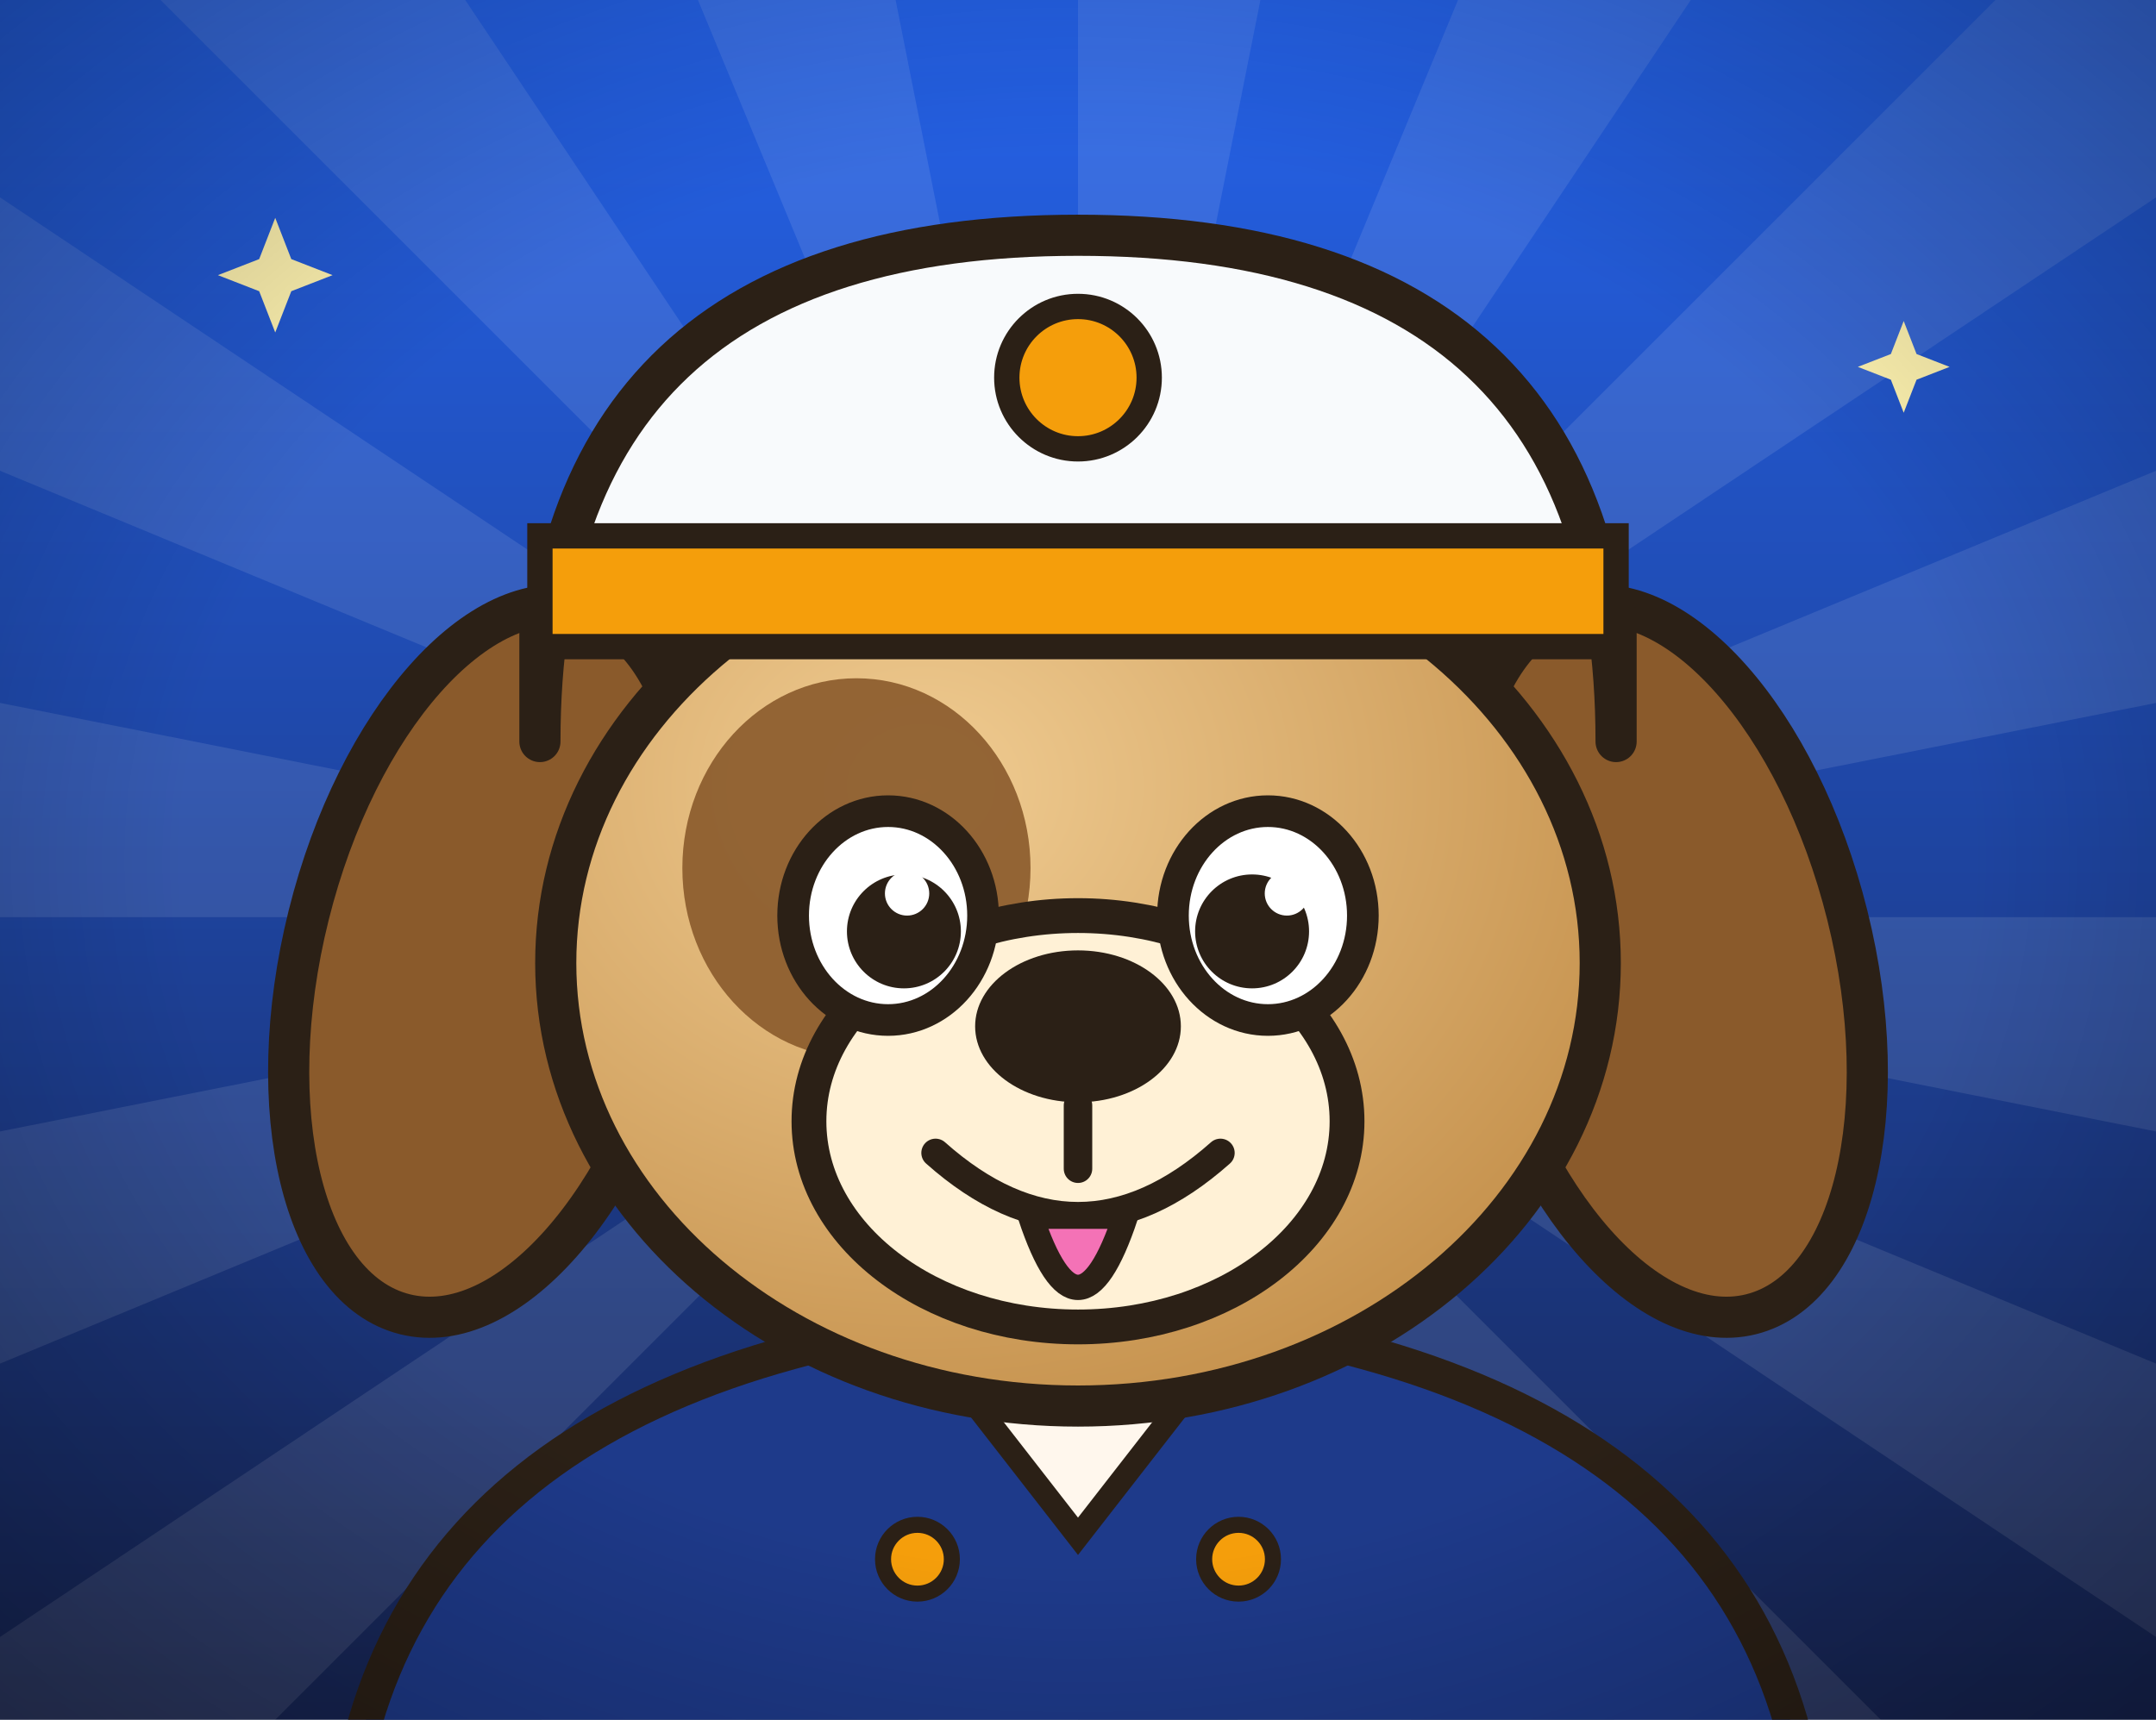
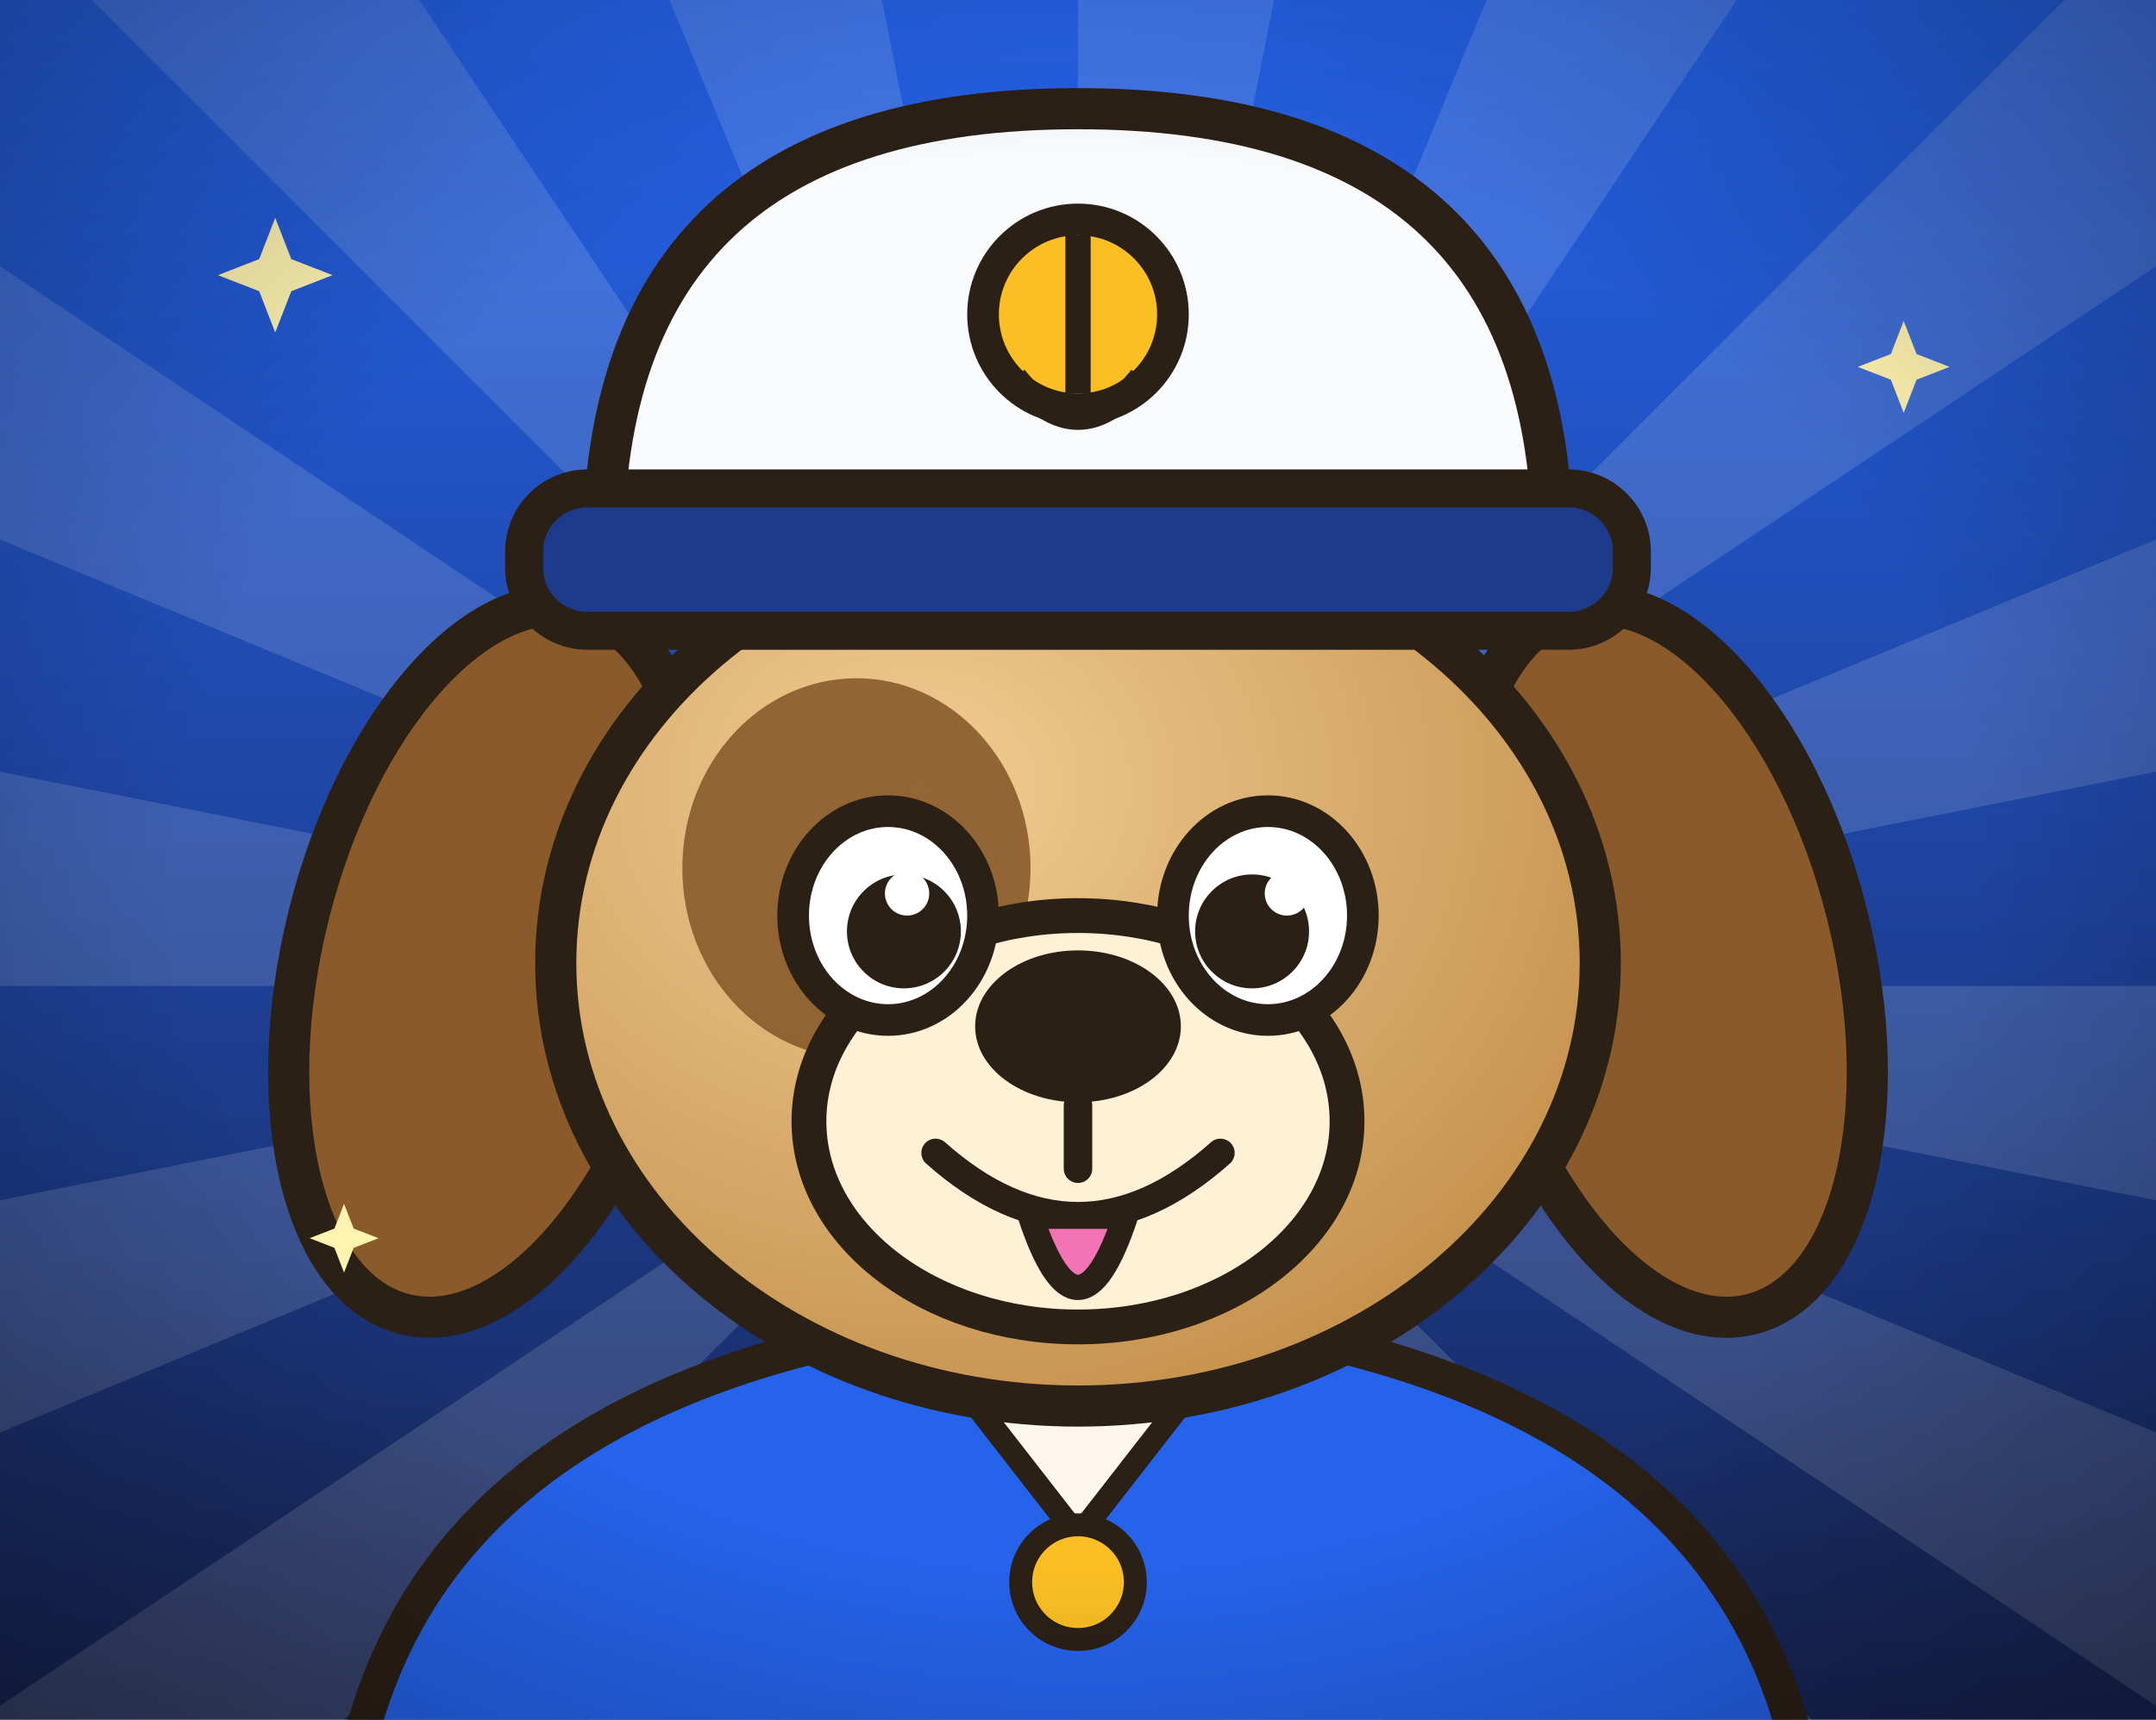
<svg xmlns="http://www.w3.org/2000/svg" viewBox="0 0 188 150" preserveAspectRatio="xMidYMid slice">
  <defs>
    <linearGradient id="bg" x1="0" y1="0" x2="0" y2="1">
      <stop offset="0" stop-color="#2563EB" />
      <stop offset="1" stop-color="#172554" />
    </linearGradient>
  </defs>
  <rect width="188" height="150" fill="url(#bg)" />
-   <path d="M94 80L354.0 80.0L349.0 130.7Z" fill="#FFF" opacity="0.1" />
-   <path d="M94 80L334.2 179.5L310.2 224.4Z" fill="#FFF" opacity="0.1" />
-   <path d="M94 80L277.8 263.8L238.4 296.2Z" fill="#FFF" opacity="0.1" />
-   <path d="M94 80L193.5 320.2L144.7 335.0Z" fill="#FFF" opacity="0.1" />
-   <path d="M94 80L94.0 340.0L43.3 335.0Z" fill="#FFF" opacity="0.1" />
-   <path d="M94 80L-5.5 320.2L-50.4 296.2Z" fill="#FFF" opacity="0.1" />
-   <path d="M94 80L-89.8 263.8L-122.2 224.4Z" fill="#FFF" opacity="0.1" />
-   <path d="M94 80L-146.2 179.5L-161.0 130.7Z" fill="#FFF" opacity="0.1" />
-   <path d="M94 80L-166.0 80.0L-161.0 29.3Z" fill="#FFF" opacity="0.1" />
-   <path d="M94 80L-146.2 -19.5L-122.2 -64.4Z" fill="#FFF" opacity="0.1" />
-   <path d="M94 80L-89.8 -103.8L-50.4 -136.2Z" fill="#FFF" opacity="0.1" />
-   <path d="M94 80L-5.5 -160.2L43.3 -175.0Z" fill="#FFF" opacity="0.1" />
-   <path d="M94 80L94.0 -180.0L144.7 -175.0Z" fill="#FFF" opacity="0.1" />
-   <path d="M94 80L193.5 -160.2L238.4 -136.2Z" fill="#FFF" opacity="0.1" />
-   <path d="M94 80L277.8 -103.8L310.2 -64.4Z" fill="#FFF" opacity="0.1" />
-   <path d="M94 80L334.2 -19.5L349.0 29.3Z" fill="#FFF" opacity="0.1" />
+   <path d="M94 86L354.0 86.0L349.0 136.7Z" fill="#fff" opacity="0.14" />
+   <path d="M94 86L334.2 185.5L310.2 230.4Z" fill="#fff" opacity="0.14" />
+   <path d="M94 86L277.8 269.8L238.4 302.2Z" fill="#fff" opacity="0.14" />
+   <path d="M94 86L193.5 326.2L144.7 341.0Z" fill="#fff" opacity="0.14" />
+   <path d="M94 86L94.0 346.0L43.3 341.0Z" fill="#fff" opacity="0.14" />
+   <path d="M94 86L-5.5 326.2L-50.4 302.2Z" fill="#fff" opacity="0.14" />
+   <path d="M94 86L-89.8 269.8L-122.2 230.4Z" fill="#fff" opacity="0.14" />
+   <path d="M94 86L-146.2 185.5L-161.0 136.7Z" fill="#fff" opacity="0.14" />
+   <path d="M94 86L-166.0 86.0L-161.0 35.3Z" fill="#fff" opacity="0.14" />
+   <path d="M94 86L-146.2 -13.5L-122.2 -58.4Z" fill="#fff" opacity="0.14" />
+   <path d="M94 86L-89.8 -97.8L-50.4 -130.2Z" fill="#fff" opacity="0.14" />
+   <path d="M94 86L-5.5 -154.2L43.3 -169.0Z" fill="#fff" opacity="0.14" />
+   <path d="M94 86L94.0 -174.0L144.7 -169.0Z" fill="#fff" opacity="0.14" />
+   <path d="M94 86L193.5 -154.2L238.4 -130.2Z" fill="#fff" opacity="0.14" />
+   <path d="M94 86L277.8 -97.8L310.2 -58.4Z" fill="#fff" opacity="0.14" />
+   <path d="M94 86L334.2 -13.5L349.0 35.3Z" fill="#fff" opacity="0.14" />
  <ellipse cx="94" cy="140" rx="56" ry="7" fill="#000" opacity="0.35" />
-   <path d="M30 160Q34 118 94 114Q154 118 158 160Z" fill="#1E3A8A" stroke="#2B2016" stroke-width="3" />
-   <circle cx="80" cy="136" r="3" fill="#F59E0B" stroke="#2B2016" stroke-width="1.4" />
-   <circle cx="108" cy="136" r="3" fill="#F59E0B" stroke="#2B2016" stroke-width="1.4" />
+   <path d="M30 160Q34 118 94 114Q154 118 158 160Z" fill="#2563EB" stroke="#2B2016" stroke-width="3" />
  <path d="M80 116L94 134L108 116Z" fill="#FFF7ED" stroke="#2B2016" stroke-width="2" />
+   <circle cx="94" cy="138" r="5" fill="#FBBF24" stroke="#2B2016" stroke-width="2" />
  <g transform="translate(94 84) scale(1.38)">
    <defs>
-       <radialGradient id="c0" cx=".35" cy=".3" r=".85">
+       <radialGradient id="q2" cx=".35" cy=".3" r=".85">
        <stop offset="0" stop-color="#F0CC92" />
        <stop offset="1" stop-color="#C08A44" />
      </radialGradient>
    </defs>
    <g transform="rotate(14 -36 -4)">
      <ellipse cx="-36" cy="0" rx="12" ry="23" fill="#8A5A2B" stroke="#2B2016" stroke-width="2.6" stroke-linejoin="round" />
    </g>
    <g transform="rotate(-14 36 -4)">
      <ellipse cx="36" cy="0" rx="12" ry="23" fill="#8A5A2B" stroke="#2B2016" stroke-width="2.6" stroke-linejoin="round" />
    </g>
-     <ellipse rx="33" ry="28" fill="url(#c0)" stroke="#2B2016" stroke-width="2.6" stroke-linejoin="round" />
+     <ellipse rx="33" ry="28" fill="url(#q2)" stroke="#2B2016" stroke-width="2.6" stroke-linejoin="round" />
    <ellipse cx="-14" cy="-6" rx="11" ry="12" fill="#8A5A2B" opacity=".9" />
    <ellipse cy="10" rx="17" ry="13" fill="#FFF1D6" stroke="#2B2016" stroke-width="2.2" />
    <ellipse cx="-12" cy="-3" rx="6" ry="6.6" fill="#fff" stroke="#2B2016" stroke-width="2" />
    <circle cx="-11" cy="-2" r="3.6" fill="#2B2016" />
    <circle cx="-10.8" cy="-4.4" r="1.4" fill="#fff" />
    <ellipse cx="12" cy="-3" rx="6" ry="6.6" fill="#fff" stroke="#2B2016" stroke-width="2" />
    <circle cx="11" cy="-2" r="3.6" fill="#2B2016" />
    <circle cx="13.2" cy="-4.4" r="1.4" fill="#fff" />
    <ellipse cy="4" rx="6.5" ry="4.8" fill="#2B2016" />
    <path d="M0 9v4M-9 12Q0 20 9 12" fill="none" stroke="#2B2016" stroke-width="1.8" stroke-linecap="round" />
    <path d="M-3 16q3 9 6 0z" fill="#F472B6" stroke="#2B2016" stroke-width="1.6" />
-     <path d="M-34 -14Q-34 -46 0 -46Q34 -46 34 -14L34 -22L-34 -22Z" fill="#F8FAFC" stroke="#2B2016" stroke-width="2.6" stroke-linejoin="round" />
-     <rect x="-34" y="-27" width="68" height="7" fill="#F59E0B" stroke="#2B2016" stroke-width="1.6" />
-     <circle cx="0" cy="-37" r="4.5" fill="#F59E0B" stroke="#2B2016" stroke-width="1.6" />
+     <path d="M-30 -26Q-30 -54 0 -54Q30 -54 30 -26Z" fill="#F8FAFC" stroke="#2B2016" stroke-width="2.6" stroke-linejoin="round" />
+     <rect x="-35" y="-30" width="70" height="9" rx="4" fill="#1E3A8A" stroke="#2B2016" stroke-width="2.4" />
+     <circle cx="0" cy="-41" r="6" fill="#FBBF24" stroke="#2B2016" stroke-width="2" />
+     <path d="M0 -46v10M-4 -37q4 5 8 0" stroke="#2B2016" stroke-width="1.6" fill="none" />
  </g>
  <path d="M24 19L25.4 22.6L29 24L25.4 25.4L24 29L22.6 25.4L19 24L22.6 22.6Z" fill="#FFF3B0" />
  <path d="M166 28L167.12 30.88L170 32L167.12 33.12L166 36L164.88 33.12L162 32L164.88 30.88Z" fill="#FFF3B0" />
+   <path d="M30 105L30.84 107.16L33 108L30.84 108.84L30 111L29.16 108.84L27 108L29.16 107.16Z" fill="#FFF3B0" />
  <defs>
    <radialGradient id="vg" cx=".5" cy=".5" r=".75">
      <stop offset=".55" stop-color="#000" stop-opacity="0" />
      <stop offset="1" stop-color="#000" stop-opacity=".38" />
    </radialGradient>
  </defs>
  <rect width="188" height="150" fill="url(#vg)" />
</svg>
